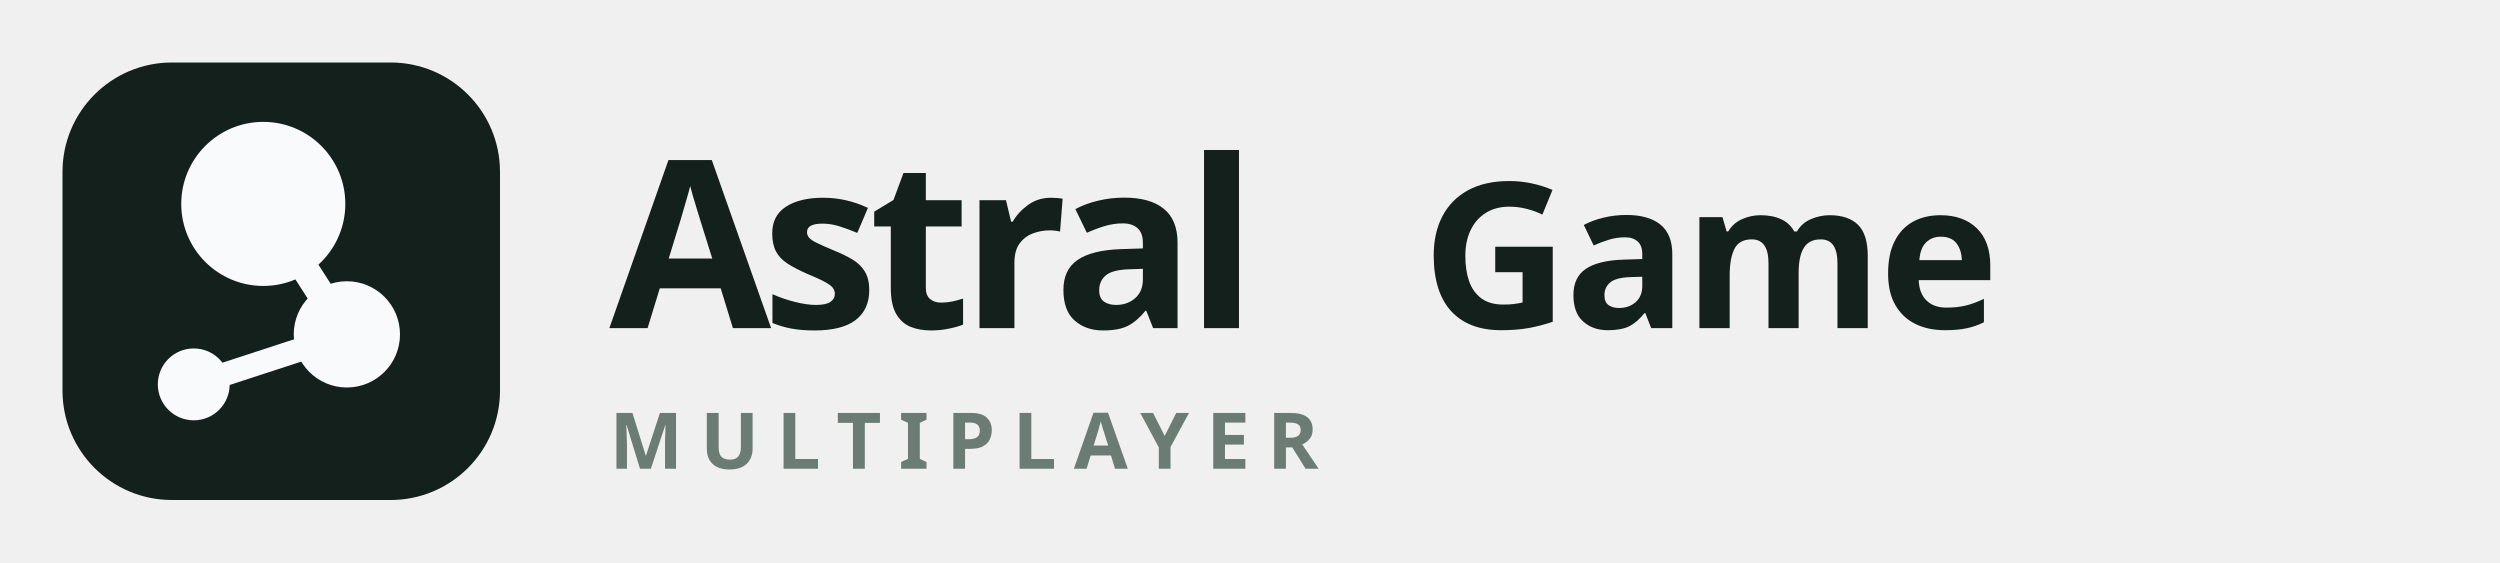
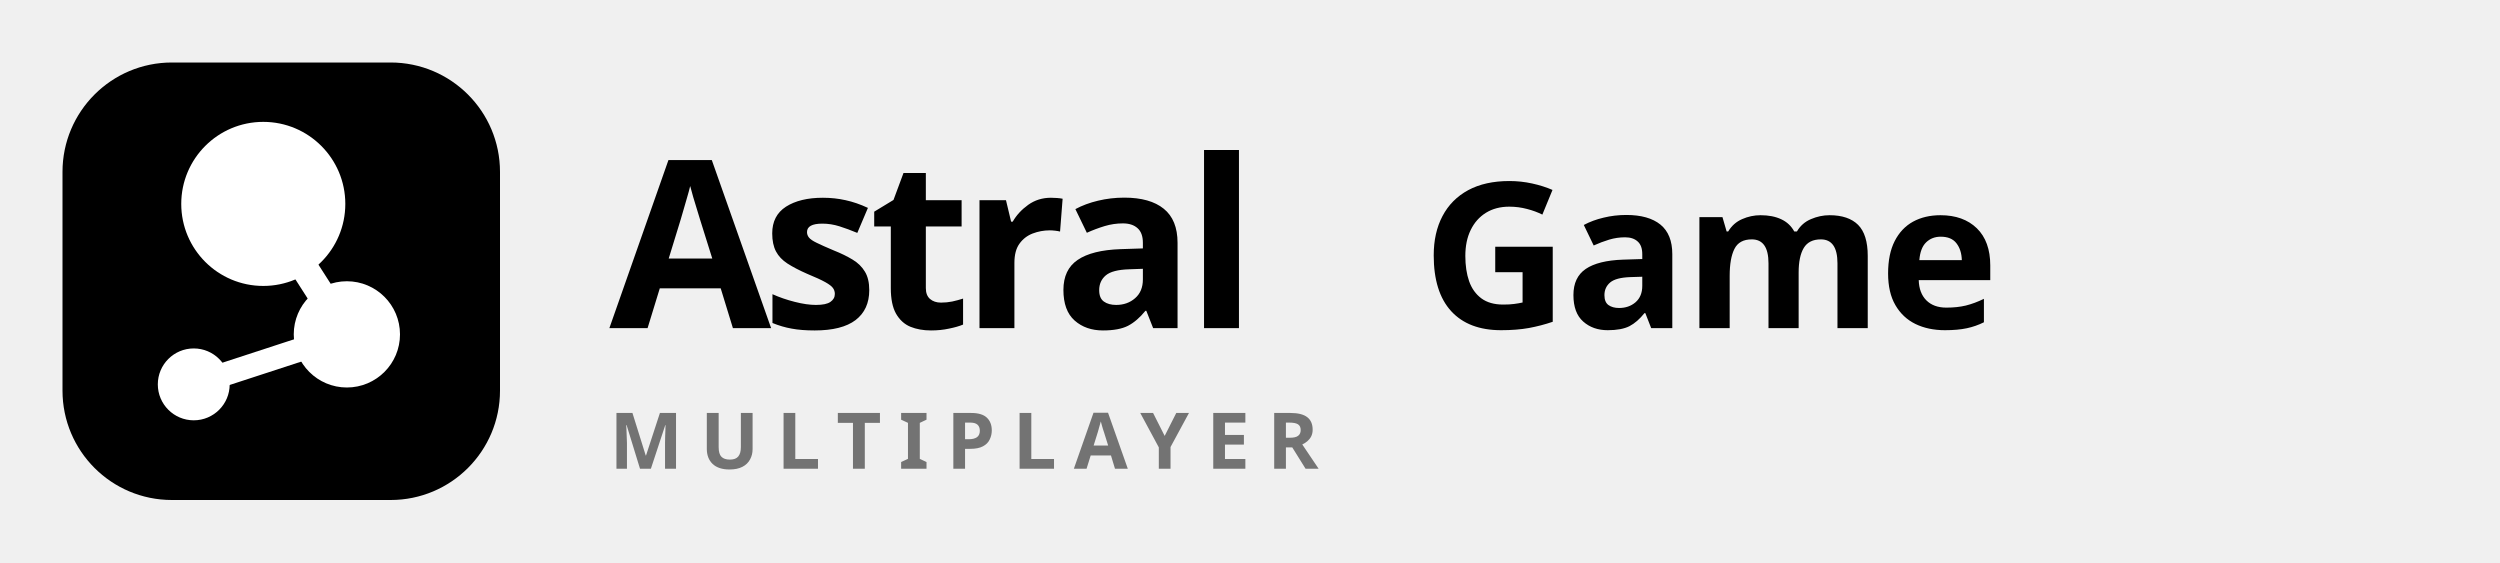
<svg xmlns="http://www.w3.org/2000/svg" viewBox="0 0 320 72" width="320" height="72" fill="none" role="img" aria-label="Astral Game">
  <g transform="translate(8 8)">
-     <rect width="56" height="56" rx="14" fill="#14201C" />
-     <g fill="#F8FAFC" stroke="#F8FAFC" stroke-linecap="round">
+     <rect width="56" height="56" rx="14" fill="#000000" />
+     <g fill="#FFFFFF" stroke="#FFFFFF" stroke-linecap="round">
      <line x1="25.7" y1="18.1" x2="36.4" y2="34.8" stroke-width="3.5" />
      <line x1="36.4" y1="34.8" x2="16.8" y2="41.2" stroke-width="3" />
      <circle cx="25.7" cy="18.1" r="10.5" stroke="none" />
      <circle cx="36.4" cy="34.8" r="6.8" stroke="none" />
      <circle cx="16.8" cy="41.2" r="4.6" stroke="none" />
    </g>
  </g>
-   <text x="78" y="42" fill="#14201C" font-family="Outfit, 'Noto Sans SC', system-ui, sans-serif" font-size="30" font-weight="800" letter-spacing="-0.04em">Astral</text>
-   <text x="182" y="42" fill="#14201C" font-family="Outfit, 'Noto Sans SC', system-ui, sans-serif" font-size="26" font-weight="700" letter-spacing="-0.02em">Game</text>
-   <text x="78" y="60" fill="#6B7C74" font-family="Outfit, 'Noto Sans SC', system-ui, sans-serif" font-size="10" font-weight="700" letter-spacing="0.22em">MULTIPLAYER</text>
+   <text x="78" y="42" fill="#000000" font-family="Outfit, 'Noto Sans SC', system-ui, sans-serif" font-size="30" font-weight="800" letter-spacing="-0.04em">Astral</text>
+   <text x="182" y="42" fill="#000000" font-family="Outfit, 'Noto Sans SC', system-ui, sans-serif" font-size="26" font-weight="700" letter-spacing="-0.02em">Game</text>
+   <text x="78" y="60" fill="#737373" font-family="Outfit, 'Noto Sans SC', system-ui, sans-serif" font-size="10" font-weight="700" letter-spacing="0.22em">MULTIPLAYER</text>
</svg>
